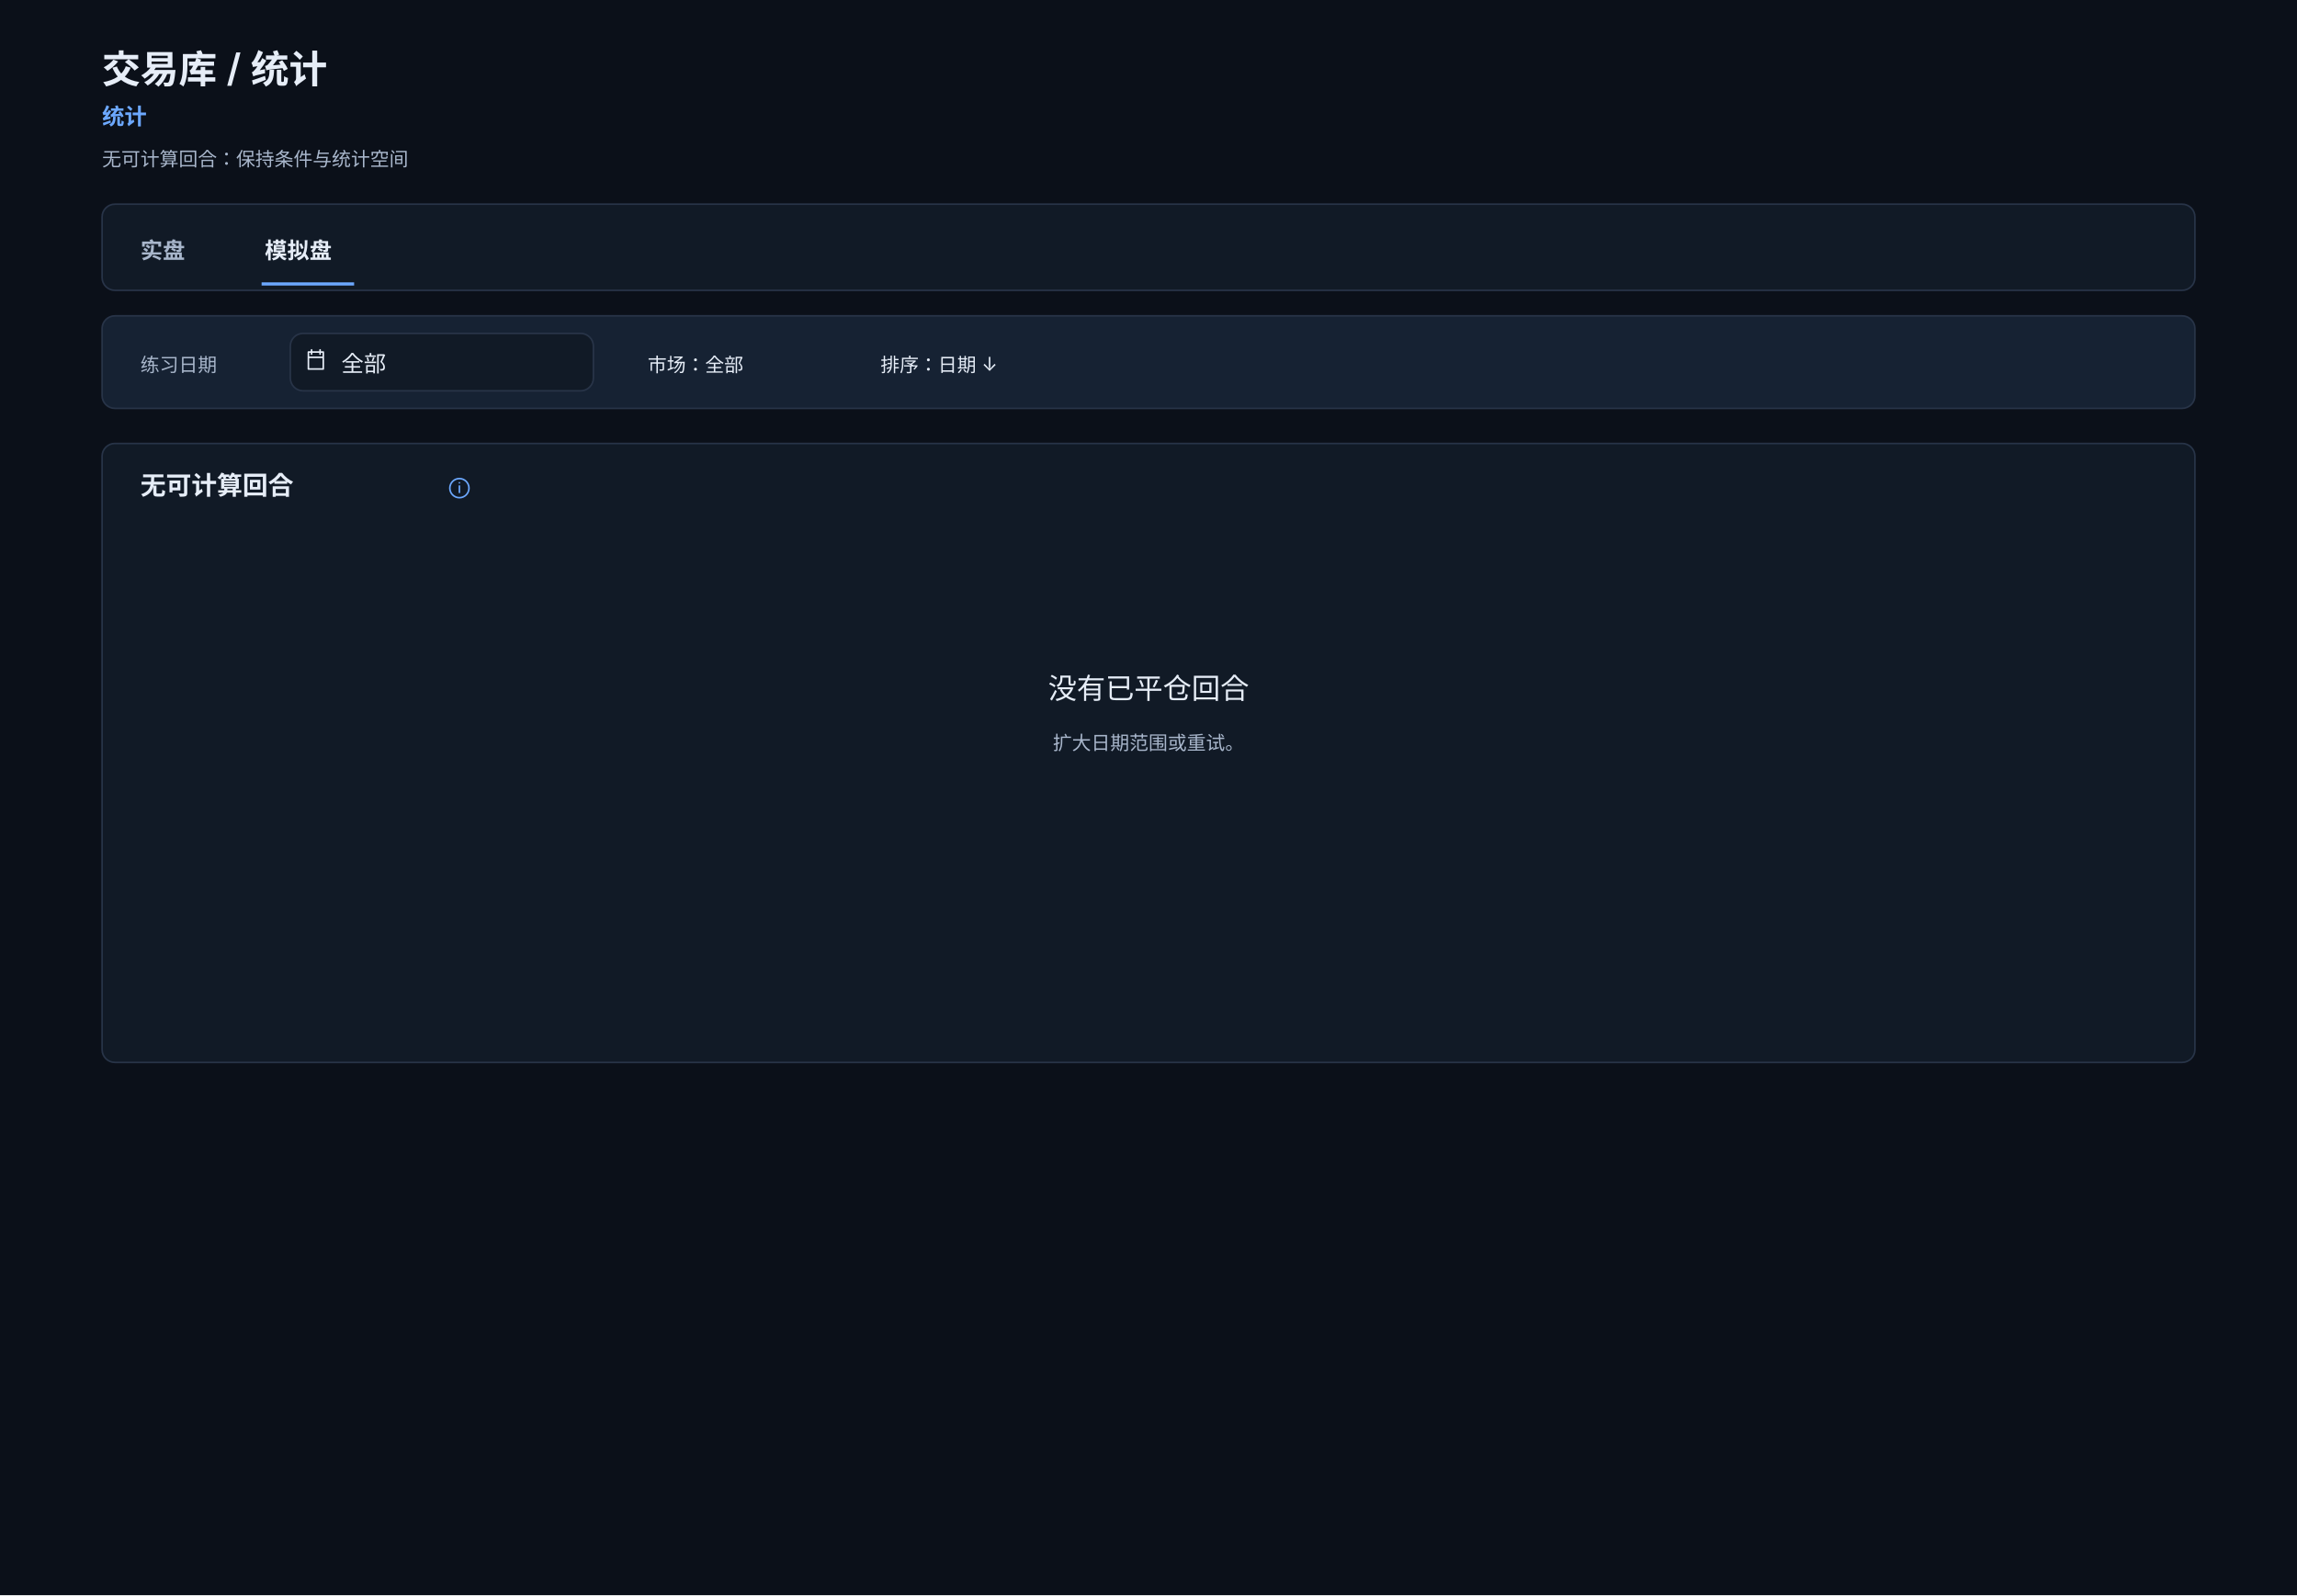
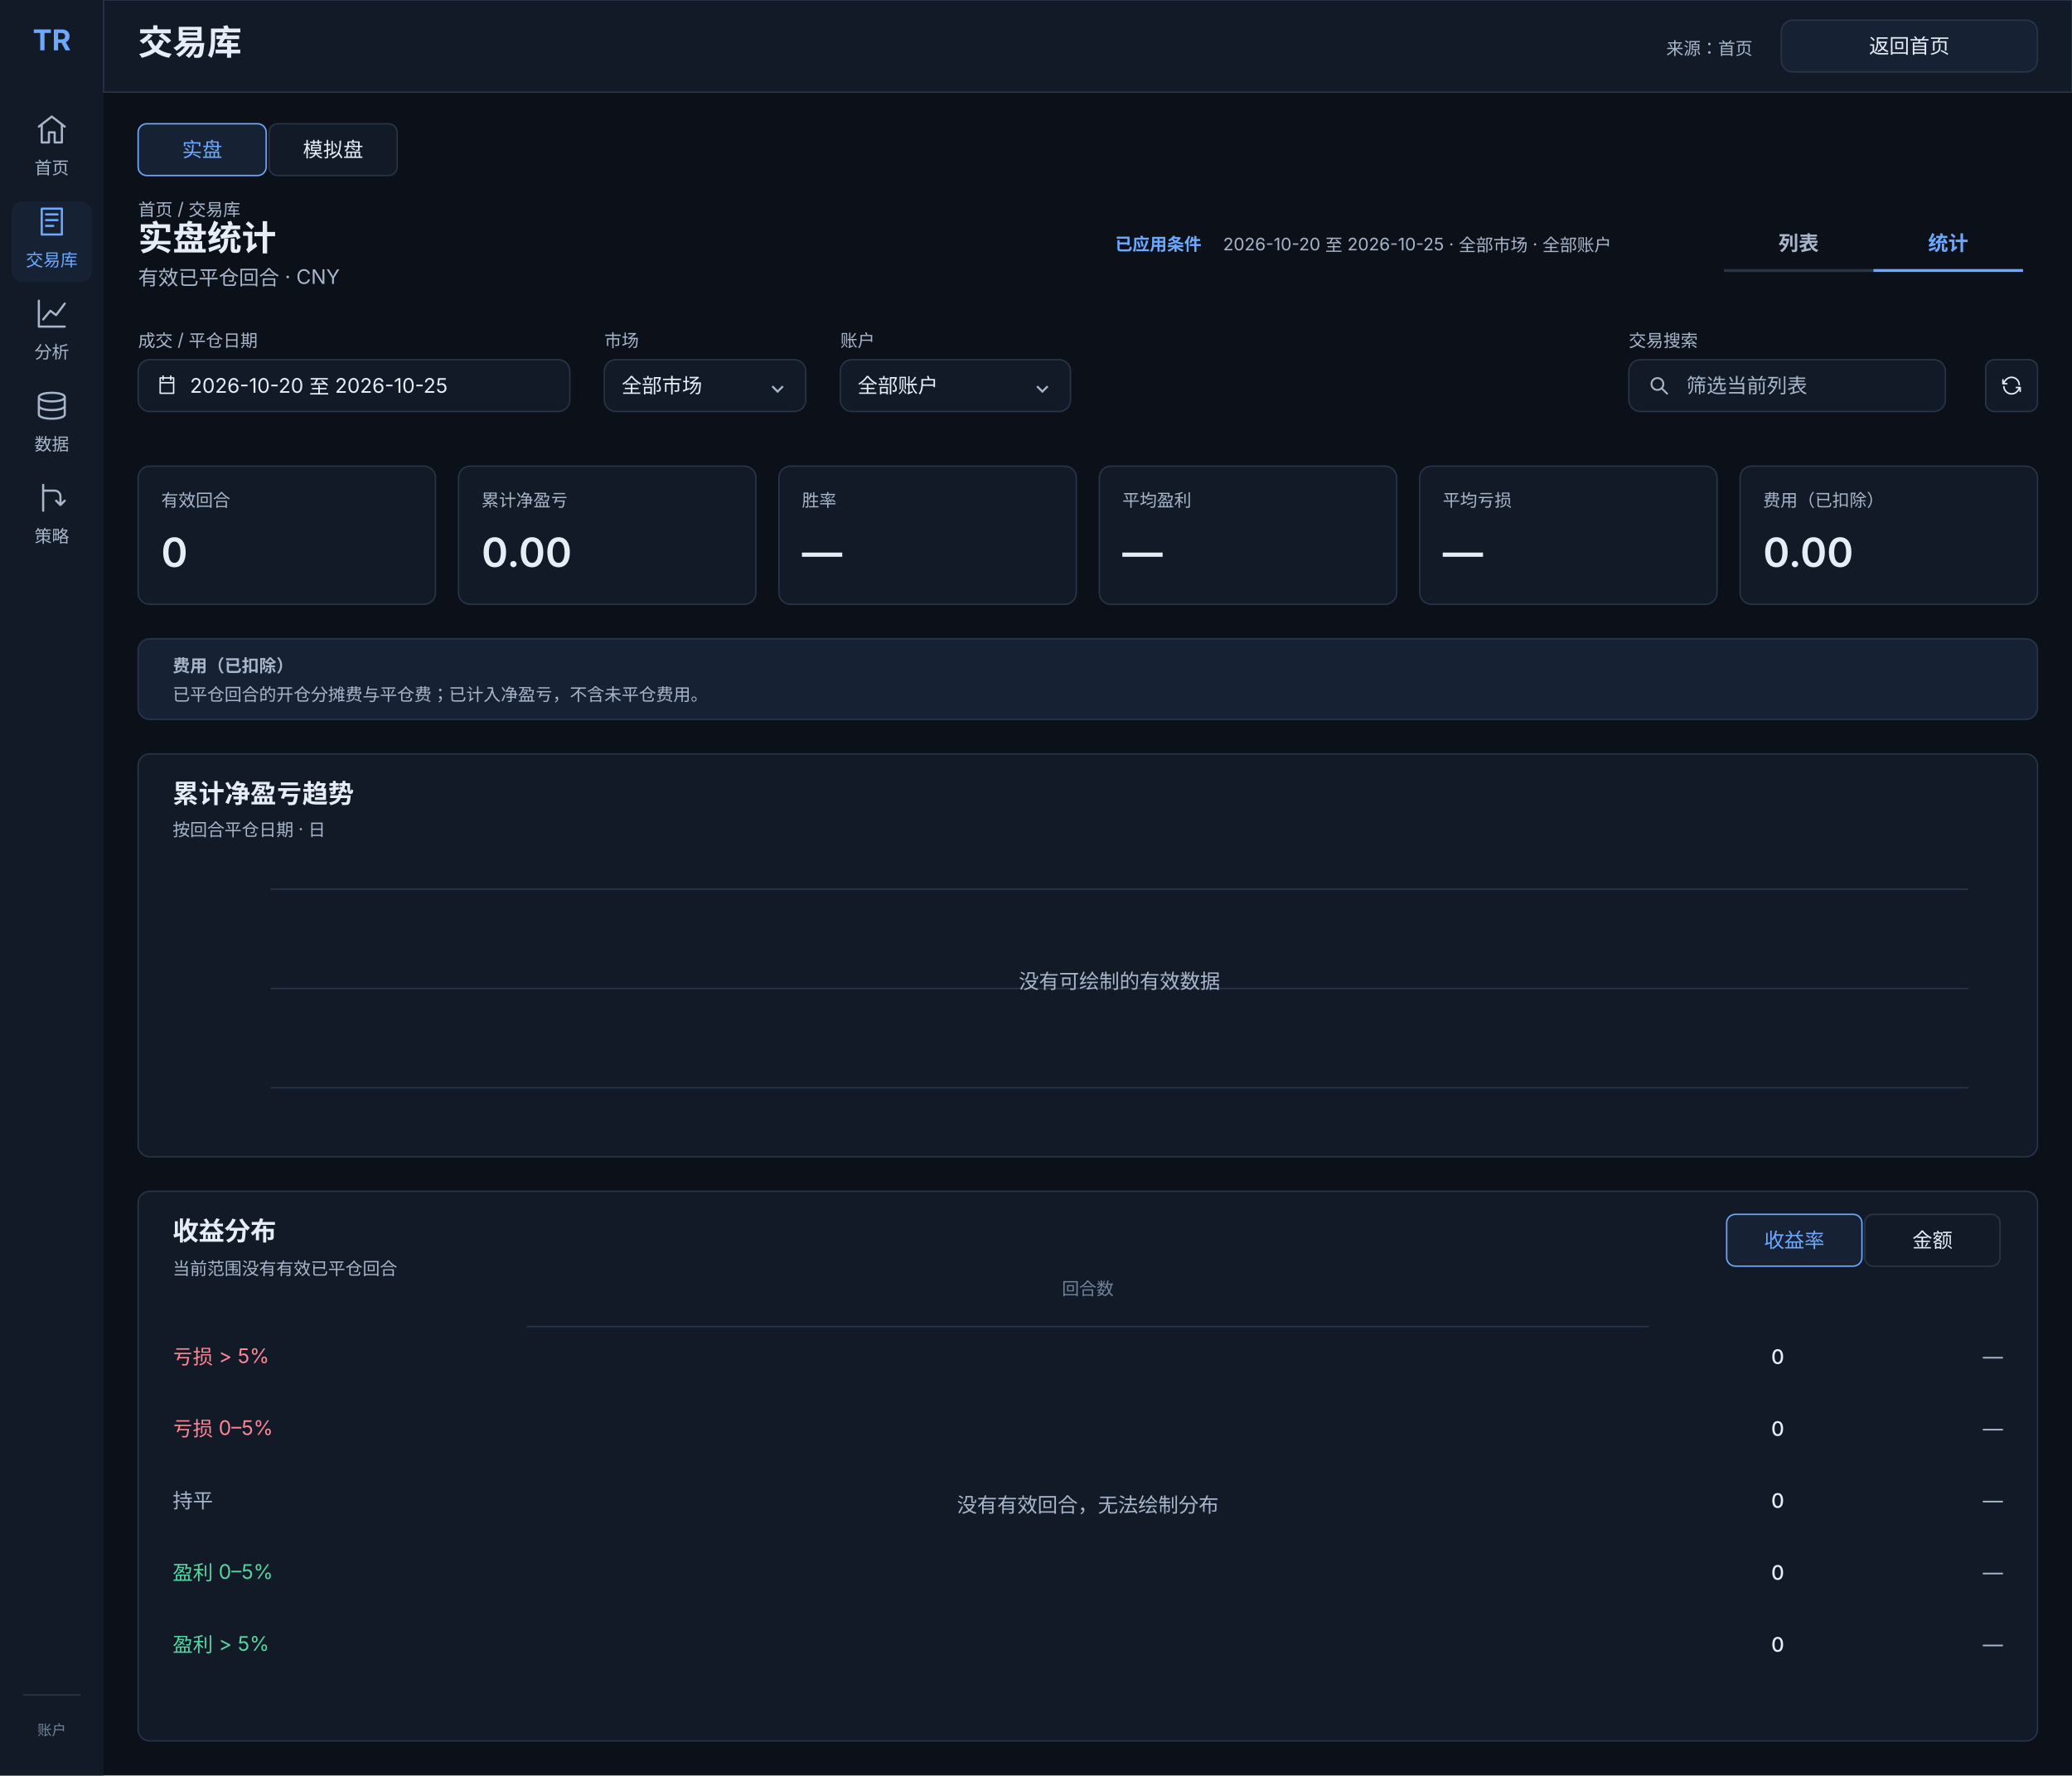
- <svg xmlns="http://www.w3.org/2000/svg" width="1440" height="1000" viewBox="0 0 1440 1000" role="img" aria-label="06-empty.svg">
+ <svg xmlns="http://www.w3.org/2000/svg" width="1440" height="1234" viewBox="0 0 1440 1234" role="img" aria-label="实盘统计">
  <style>text{font-family:-apple-system,BlinkMacSystemFont,'Segoe UI',sans-serif;font-variant-numeric:tabular-nums}</style>
-   <rect width="1440" height="1000" fill="#0B1019" />
-   <text x="64" y="52" font-size="24" fill="#E6EDF7" font-weight="600" text-anchor="start">交易库 / 统计</text>
-   <text x="64" y="78" font-size="14" fill="#6CA8FF" font-weight="600" text-anchor="start">统计</text>
-   <text x="64" y="104" font-size="12" fill="#A8B6CB" font-weight="400" text-anchor="start">无可计算回合：保持条件与统计空间</text>
-   <rect x="64" y="128" width="1312" height="54" rx="8" fill="#111A26" stroke="#283448" />
-   <text x="88" y="162" font-size="14" fill="#A8B6CB" font-weight="600" text-anchor="start">实盘</text>
-   <text x="166" y="162" font-size="14" fill="#E6EDF7" font-weight="600" text-anchor="start">模拟盘</text>
-   <path d="M164 178 L222 178" fill="none" stroke="#6CA8FF" stroke-width="2" />
-   <rect x="64" y="198" width="1312" height="58" rx="8" fill="#162233" stroke="#283448" />
-   <text x="88" y="233" font-size="12" fill="#A8B6CB" font-weight="400" text-anchor="start">练习日期</text>
-   <rect x="182" y="209" width="190" height="36" rx="8" fill="#111A26" stroke="#283448" />
-   <svg x="190" y="218" width="16" height="16" viewBox="0 0 24 24">
+   <rect width="1440" height="1234" fill="#0B1019" />
+   <rect x="0" y="0" width="72" height="1234" fill="#111A26" />
+   <text x="36" y="35" font-size="20" fill="#6CA8FF" font-weight="700" text-anchor="middle">TR</text>
+   <svg x="24" y="78" width="24" height="24" viewBox="0 0 24 24" aria-hidden="true">
+     <path d="M3 10L12 3l9 7M5 9v12h5v-7h4v7h5V9" fill="none" stroke="#A8B6CB" stroke-width="1.5" stroke-linecap="round" stroke-linejoin="round" />
+   </svg>
+   <text x="36" y="121" font-size="12" fill="#A8B6CB" font-weight="400" text-anchor="middle">首页</text>
+   <rect x="8" y="140" width="56" height="56" rx="8" fill="#162233" />
+   <svg x="24" y="142" width="24" height="24" viewBox="0 0 24 24" aria-hidden="true">
+     <path d="M5 3h14v18H5zM8 7h8M8 11h8M8 15h5" fill="none" stroke="#6CA8FF" stroke-width="1.5" stroke-linecap="round" stroke-linejoin="round" />
+   </svg>
+   <text x="36" y="185" font-size="12" fill="#6CA8FF" font-weight="400" text-anchor="middle">交易库</text>
+   <svg x="24" y="206" width="24" height="24" viewBox="0 0 24 24" aria-hidden="true">
+     <path d="M3 3v18h18M6 16l5-6 4 3 6-8" fill="none" stroke="#A8B6CB" stroke-width="1.5" stroke-linecap="round" stroke-linejoin="round" />
+   </svg>
+   <text x="36" y="249" font-size="12" fill="#A8B6CB" font-weight="400" text-anchor="middle">分析</text>
+   <svg x="24" y="270" width="24" height="24" viewBox="0 0 24 24" aria-hidden="true">
+     <path d="M3 6c0-4 18-4 18 0v12c0 4-18 4-18 0zM3 6c0 4 18 4 18 0M3 12c0 4 18 4 18 0" fill="none" stroke="#A8B6CB" stroke-width="1.5" stroke-linecap="round" stroke-linejoin="round" />
+   </svg>
+   <text x="36" y="313" font-size="12" fill="#A8B6CB" font-weight="400" text-anchor="middle">数据</text>
+   <svg x="24" y="334" width="24" height="24" viewBox="0 0 24 24" aria-hidden="true">
+     <path d="M6 3v18M6 7h8a4 4 0 0 1 4 4v6M15 14l3 3 3-3" fill="none" stroke="#A8B6CB" stroke-width="1.5" stroke-linecap="round" stroke-linejoin="round" />
+   </svg>
+   <text x="36" y="377" font-size="12" fill="#A8B6CB" font-weight="400" text-anchor="middle">策略</text>
+   <line x1="16" y1="1178" x2="56" y2="1178" stroke="#283448" stroke-width="1" />
+   <text x="36" y="1206" font-size="10" fill="#71829B" font-weight="500" text-anchor="middle">账户</text>
+   <rect x="72" y="0" width="1368" height="64" fill="#111A26" stroke="#283448" />
+   <text x="96" y="38" font-size="24" fill="#E6EDF7" font-weight="600" text-anchor="start">交易库</text>
+   <text x="1218" y="38" font-size="12" fill="#A8B6CB" font-weight="400" text-anchor="end">来源：首页</text>
+   <rect x="1238" y="14" width="178" height="36" rx="8" fill="#162233" stroke="#283448" />
+   <text x="1327" y="37" font-size="14" fill="#E6EDF7" font-weight="500" text-anchor="middle">返回首页</text>
+   <rect x="96" y="86" width="89" height="36" rx="6" fill="#162233" stroke="#6CA8FF" />
+   <text x="140.5" y="109" font-size="14" fill="#6CA8FF" font-weight="500" text-anchor="middle">实盘</text>
+   <rect x="187" y="86" width="89" height="36" rx="6" fill="#111A26" stroke="#283448" />
+   <text x="231.5" y="109" font-size="14" fill="#E6EDF7" font-weight="500" text-anchor="middle">模拟盘</text>
+   <text x="96" y="150" font-size="12" fill="#A8B6CB" font-weight="400" text-anchor="start">首页 / 交易库</text>
+   <text x="96" y="174" font-size="24" fill="#E6EDF7" font-weight="600" text-anchor="start">实盘统计</text>
+   <text x="96" y="198" font-size="14" fill="#A8B6CB" font-weight="400" text-anchor="start">有效已平仓回合 · CNY</text>
+   <text x="775" y="174" font-size="12" fill="#6CA8FF" font-weight="600" text-anchor="start">已应用条件</text>
+   <text x="850" y="174" font-size="12" fill="#A8B6CB" font-weight="400" text-anchor="start">2026-10-20 至 2026-10-25 · 全部市场 · 全部账户</text>
+   <text x="1250" y="174" font-size="14" fill="#A8B6CB" font-weight="600" text-anchor="middle">列表</text>
+   <text x="1354" y="174" font-size="14" fill="#6CA8FF" font-weight="600" text-anchor="middle">统计</text>
+   <line x1="1198" y1="188" x2="1302" y2="188" stroke="#283448" stroke-width="2" />
+   <line x1="1302" y1="188" x2="1406" y2="188" stroke="#6CA8FF" stroke-width="2" />
+   <text x="96" y="241" font-size="12" fill="#A8B6CB" font-weight="400" text-anchor="start">成交 / 平仓日期</text>
+   <rect x="96" y="250" width="300" height="36" rx="8" fill="#111A26" stroke="#283448" />
+   <svg x="108" y="260" width="16" height="16" viewBox="0 0 24 24" aria-hidden="true">
    <path d="M5 4h14v16H5zM8 2v4M16 2v4M5 9h14" fill="none" stroke="#E6EDF7" stroke-width="1.5" stroke-linecap="round" stroke-linejoin="round" />
  </svg>
-   <text x="214" y="233" font-size="14" fill="#E6EDF7" font-weight="400" text-anchor="start">全部</text>
-   <text x="406" y="233" font-size="12" fill="#E6EDF7" font-weight="400" text-anchor="start">市场：全部</text>
-   <text x="552" y="233" font-size="12" fill="#E6EDF7" font-weight="400" text-anchor="start">排序：日期 ↓</text>
-   <rect x="64" y="278" width="1312" height="388" rx="8" fill="#111A26" stroke="#283448" />
-   <text x="88" y="310" font-size="16" fill="#E6EDF7" font-weight="600" text-anchor="start">无可计算回合</text>
-   <g role="img" aria-label="统计口径：未平仓回合不计入已平仓统计；当前市场估值缺失不影响已闭合回合；只有收益所需输入缺失时才显示不可计算原因与“—”。" data-control="stats-scope-info" data-icon="info">
-     <svg x="280" y="298" width="16" height="16" viewBox="0 0 24 24" aria-hidden="true">
-       <circle cx="12" cy="12" r="9" fill="none" stroke="#6CA8FF" stroke-width="1.5" />
-       <path d="M12 10v6M12 7h.01" fill="none" stroke="#6CA8FF" stroke-width="1.5" stroke-linecap="round" stroke-linejoin="round" />
-     </svg>
-   </g>
-   <text x="720" y="438" font-size="18" fill="#E6EDF7" font-weight="400" text-anchor="middle">没有已平仓回合</text>
-   <text x="720" y="470" font-size="12" fill="#A8B6CB" font-weight="400" text-anchor="middle">扩大日期范围或重试。</text>
+   <text x="132" y="273" font-size="14" fill="#E6EDF7" font-weight="400" text-anchor="start">2026-10-20 至 2026-10-25</text>
+   <text x="420" y="241" font-size="12" fill="#A8B6CB" font-weight="400" text-anchor="start">市场</text>
+   <rect x="420" y="250" width="140" height="36" rx="8" fill="#111A26" stroke="#283448" />
+   <text x="432" y="273" font-size="14" fill="#E6EDF7" font-weight="400" text-anchor="start">全部市场</text>
+   <text x="546" y="273" font-size="14" fill="#A8B6CB" font-weight="600" text-anchor="end">⌄</text>
+   <text x="584" y="241" font-size="12" fill="#A8B6CB" font-weight="400" text-anchor="start">账户</text>
+   <rect x="584" y="250" width="160" height="36" rx="8" fill="#111A26" stroke="#283448" />
+   <text x="596" y="273" font-size="14" fill="#E6EDF7" font-weight="400" text-anchor="start">全部账户</text>
+   <text x="730" y="273" font-size="14" fill="#A8B6CB" font-weight="600" text-anchor="end">⌄</text>
+   <text x="1132" y="241" font-size="12" fill="#A8B6CB" font-weight="400" text-anchor="start">交易搜索</text>
+   <rect x="1132" y="250" width="220" height="36" rx="8" fill="#111A26" stroke="#283448" />
+   <svg x="1144" y="259" width="18" height="18" viewBox="0 0 24 24" aria-hidden="true">
+     <circle cx="10.5" cy="10.5" r="5.5" fill="none" stroke="#A8B6CB" stroke-width="1.7" />
+     <path d="m15 15 4.5 4.5" fill="none" stroke="#A8B6CB" stroke-width="1.7" stroke-linecap="round" />
+   </svg>
+   <text x="1172" y="273" font-size="14" fill="#A8B6CB" font-weight="400" text-anchor="start">筛选当前列表</text>
+   <rect x="1380" y="250" width="36" height="36" rx="6" fill="#111A26" stroke="#283448" />
+   <text x="1398" y="273" font-size="14" fill="#E6EDF7" font-weight="500" text-anchor="middle" />
+   <svg x="1390" y="260" width="16" height="16" viewBox="0 0 24 24" aria-hidden="true">
+     <path d="M20 11a8 8 0 0 0-14.7-4L3 10m0-4v4h4M4 13a8 8 0 0 0 14.7 4L21 14m0 4v-4h-4" fill="none" stroke="#E6EDF7" stroke-width="1.6" stroke-linecap="round" stroke-linejoin="round" />
+   </svg>
+   <rect x="96" y="324" width="206.667" height="96" rx="8" fill="#111A26" stroke="#283448" />
+   <text x="112" y="352" font-size="12" fill="#A8B6CB" font-weight="400" text-anchor="start">有效回合</text>
+   <text x="112" y="394" font-size="28" fill="#E6EDF7" font-weight="600" text-anchor="start">0</text>
+   <rect x="318.667" y="324" width="206.667" height="96" rx="8" fill="#111A26" stroke="#283448" />
+   <text x="334.667" y="352" font-size="12" fill="#A8B6CB" font-weight="400" text-anchor="start">累计净盈亏</text>
+   <text x="334.667" y="394" font-size="28" fill="#E6EDF7" font-weight="600" text-anchor="start">0.00</text>
+   <rect x="541.333" y="324" width="206.667" height="96" rx="8" fill="#111A26" stroke="#283448" />
+   <text x="557.333" y="352" font-size="12" fill="#A8B6CB" font-weight="400" text-anchor="start">胜率</text>
+   <text x="557.333" y="394" font-size="28" fill="#E6EDF7" font-weight="600" text-anchor="start">—</text>
+   <rect x="764" y="324" width="206.667" height="96" rx="8" fill="#111A26" stroke="#283448" />
+   <text x="780" y="352" font-size="12" fill="#A8B6CB" font-weight="400" text-anchor="start">平均盈利</text>
+   <text x="780" y="394" font-size="28" fill="#E6EDF7" font-weight="600" text-anchor="start">—</text>
+   <rect x="986.667" y="324" width="206.667" height="96" rx="8" fill="#111A26" stroke="#283448" />
+   <text x="1002.67" y="352" font-size="12" fill="#A8B6CB" font-weight="400" text-anchor="start">平均亏损</text>
+   <text x="1002.67" y="394" font-size="28" fill="#E6EDF7" font-weight="600" text-anchor="start">—</text>
+   <rect x="1209.33" y="324" width="206.667" height="96" rx="8" fill="#111A26" stroke="#283448" />
+   <text x="1225.33" y="352" font-size="12" fill="#A8B6CB" font-weight="400" text-anchor="start">费用（已扣除）</text>
+   <text x="1225.33" y="394" font-size="28" fill="#E6EDF7" font-weight="600" text-anchor="start">0.00</text>
+   <rect x="96" y="444" width="1320" height="56" rx="8" fill="#162233" stroke="#283448" />
+   <text x="120" y="467" font-size="12" fill="#A8B6CB" font-weight="600" text-anchor="start">费用（已扣除）</text>
+   <text x="120" y="487" font-size="12" fill="#A8B6CB" font-weight="400" text-anchor="start">已平仓回合的开仓分摊费与平仓费；已计入净盈亏，不含未平仓费用。</text>
+   <rect x="96" y="524" width="1320" height="280" rx="8" fill="#111A26" stroke="#283448" />
+   <text x="120" y="558" font-size="18" fill="#E6EDF7" font-weight="600" text-anchor="start">累计净盈亏趋势</text>
+   <text x="120" y="581" font-size="12" fill="#A8B6CB" font-weight="400" text-anchor="start">按回合平仓日期 · 日</text>
+   <line x1="188" y1="618" x2="1368" y2="618" stroke="#283448" stroke-width="1" />
+   <line x1="188" y1="687" x2="1368" y2="687" stroke="#283448" stroke-width="1" />
+   <line x1="188" y1="756" x2="1368" y2="756" stroke="#283448" stroke-width="1" />
+   <text x="778" y="687" font-size="14" fill="#A8B6CB" font-weight="400" text-anchor="middle">没有可绘制的有效数据</text>
+   <rect x="96" y="828" width="1320" height="382" rx="8" fill="#111A26" stroke="#283448" />
+   <text x="120" y="862" font-size="18" fill="#E6EDF7" font-weight="600" text-anchor="start">收益分布</text>
+   <text x="120" y="886" font-size="12" fill="#A8B6CB" font-weight="400" text-anchor="start">当前范围没有有效已平仓回合</text>
+   <text x="756" y="900" font-size="12" fill="#71829B" font-weight="400" text-anchor="middle">回合数</text>
+   <line x1="366" y1="922" x2="1146" y2="922" stroke="#283448" stroke-width="1" />
+   <text x="120" y="948" font-size="14" fill="#FF8592" font-weight="400" text-anchor="start">亏损 &gt; 5%</text>
+   <rect x="366" y="933" width="0" height="18" rx="4" fill="#FF8592" data-bar="distribution" data-count="0" data-bar-width="0" />
+   <text x="1240" y="948" font-size="14" fill="#E6EDF7" font-weight="500" text-anchor="end">0</text>
+   <text x="1392" y="948" font-size="14" fill="#A8B6CB" font-weight="400" text-anchor="end">—</text>
+   <text x="120" y="998" font-size="14" fill="#FF8592" font-weight="400" text-anchor="start">亏损 0–5%</text>
+   <rect x="366" y="983" width="0" height="18" rx="4" fill="#FF8592" data-bar="distribution" data-count="0" data-bar-width="0" />
+   <text x="1240" y="998" font-size="14" fill="#E6EDF7" font-weight="500" text-anchor="end">0</text>
+   <text x="1392" y="998" font-size="14" fill="#A8B6CB" font-weight="400" text-anchor="end">—</text>
+   <text x="120" y="1048" font-size="14" fill="#A8B6CB" font-weight="400" text-anchor="start">持平</text>
+   <rect x="366" y="1033" width="0" height="18" rx="4" fill="#A8B6CB" data-bar="distribution" data-count="0" data-bar-width="0" />
+   <text x="1240" y="1048" font-size="14" fill="#E6EDF7" font-weight="500" text-anchor="end">0</text>
+   <text x="1392" y="1048" font-size="14" fill="#A8B6CB" font-weight="400" text-anchor="end">—</text>
+   <text x="120" y="1098" font-size="14" fill="#53D7A0" font-weight="400" text-anchor="start">盈利 0–5%</text>
+   <rect x="366" y="1083" width="0" height="18" rx="4" fill="#53D7A0" data-bar="distribution" data-count="0" data-bar-width="0" />
+   <text x="1240" y="1098" font-size="14" fill="#E6EDF7" font-weight="500" text-anchor="end">0</text>
+   <text x="1392" y="1098" font-size="14" fill="#A8B6CB" font-weight="400" text-anchor="end">—</text>
+   <text x="120" y="1148" font-size="14" fill="#53D7A0" font-weight="400" text-anchor="start">盈利 &gt; 5%</text>
+   <rect x="366" y="1133" width="0" height="18" rx="4" fill="#53D7A0" data-bar="distribution" data-count="0" data-bar-width="0" />
+   <text x="1240" y="1148" font-size="14" fill="#E6EDF7" font-weight="500" text-anchor="end">0</text>
+   <text x="1392" y="1148" font-size="14" fill="#A8B6CB" font-weight="400" text-anchor="end">—</text>
+   <text x="756" y="1051" font-size="14" fill="#A8B6CB" font-weight="400" text-anchor="middle">没有有效回合，无法绘制分布</text>
+   <rect x="1200" y="844" width="94" height="36" rx="6" fill="#162233" stroke="#6CA8FF" />
+   <text x="1247" y="867" font-size="14" fill="#6CA8FF" font-weight="500" text-anchor="middle">收益率</text>
+   <rect x="1296" y="844" width="94" height="36" rx="6" fill="#111A26" stroke="#283448" />
+   <text x="1343" y="867" font-size="14" fill="#E6EDF7" font-weight="500" text-anchor="middle">金额</text>
</svg>
